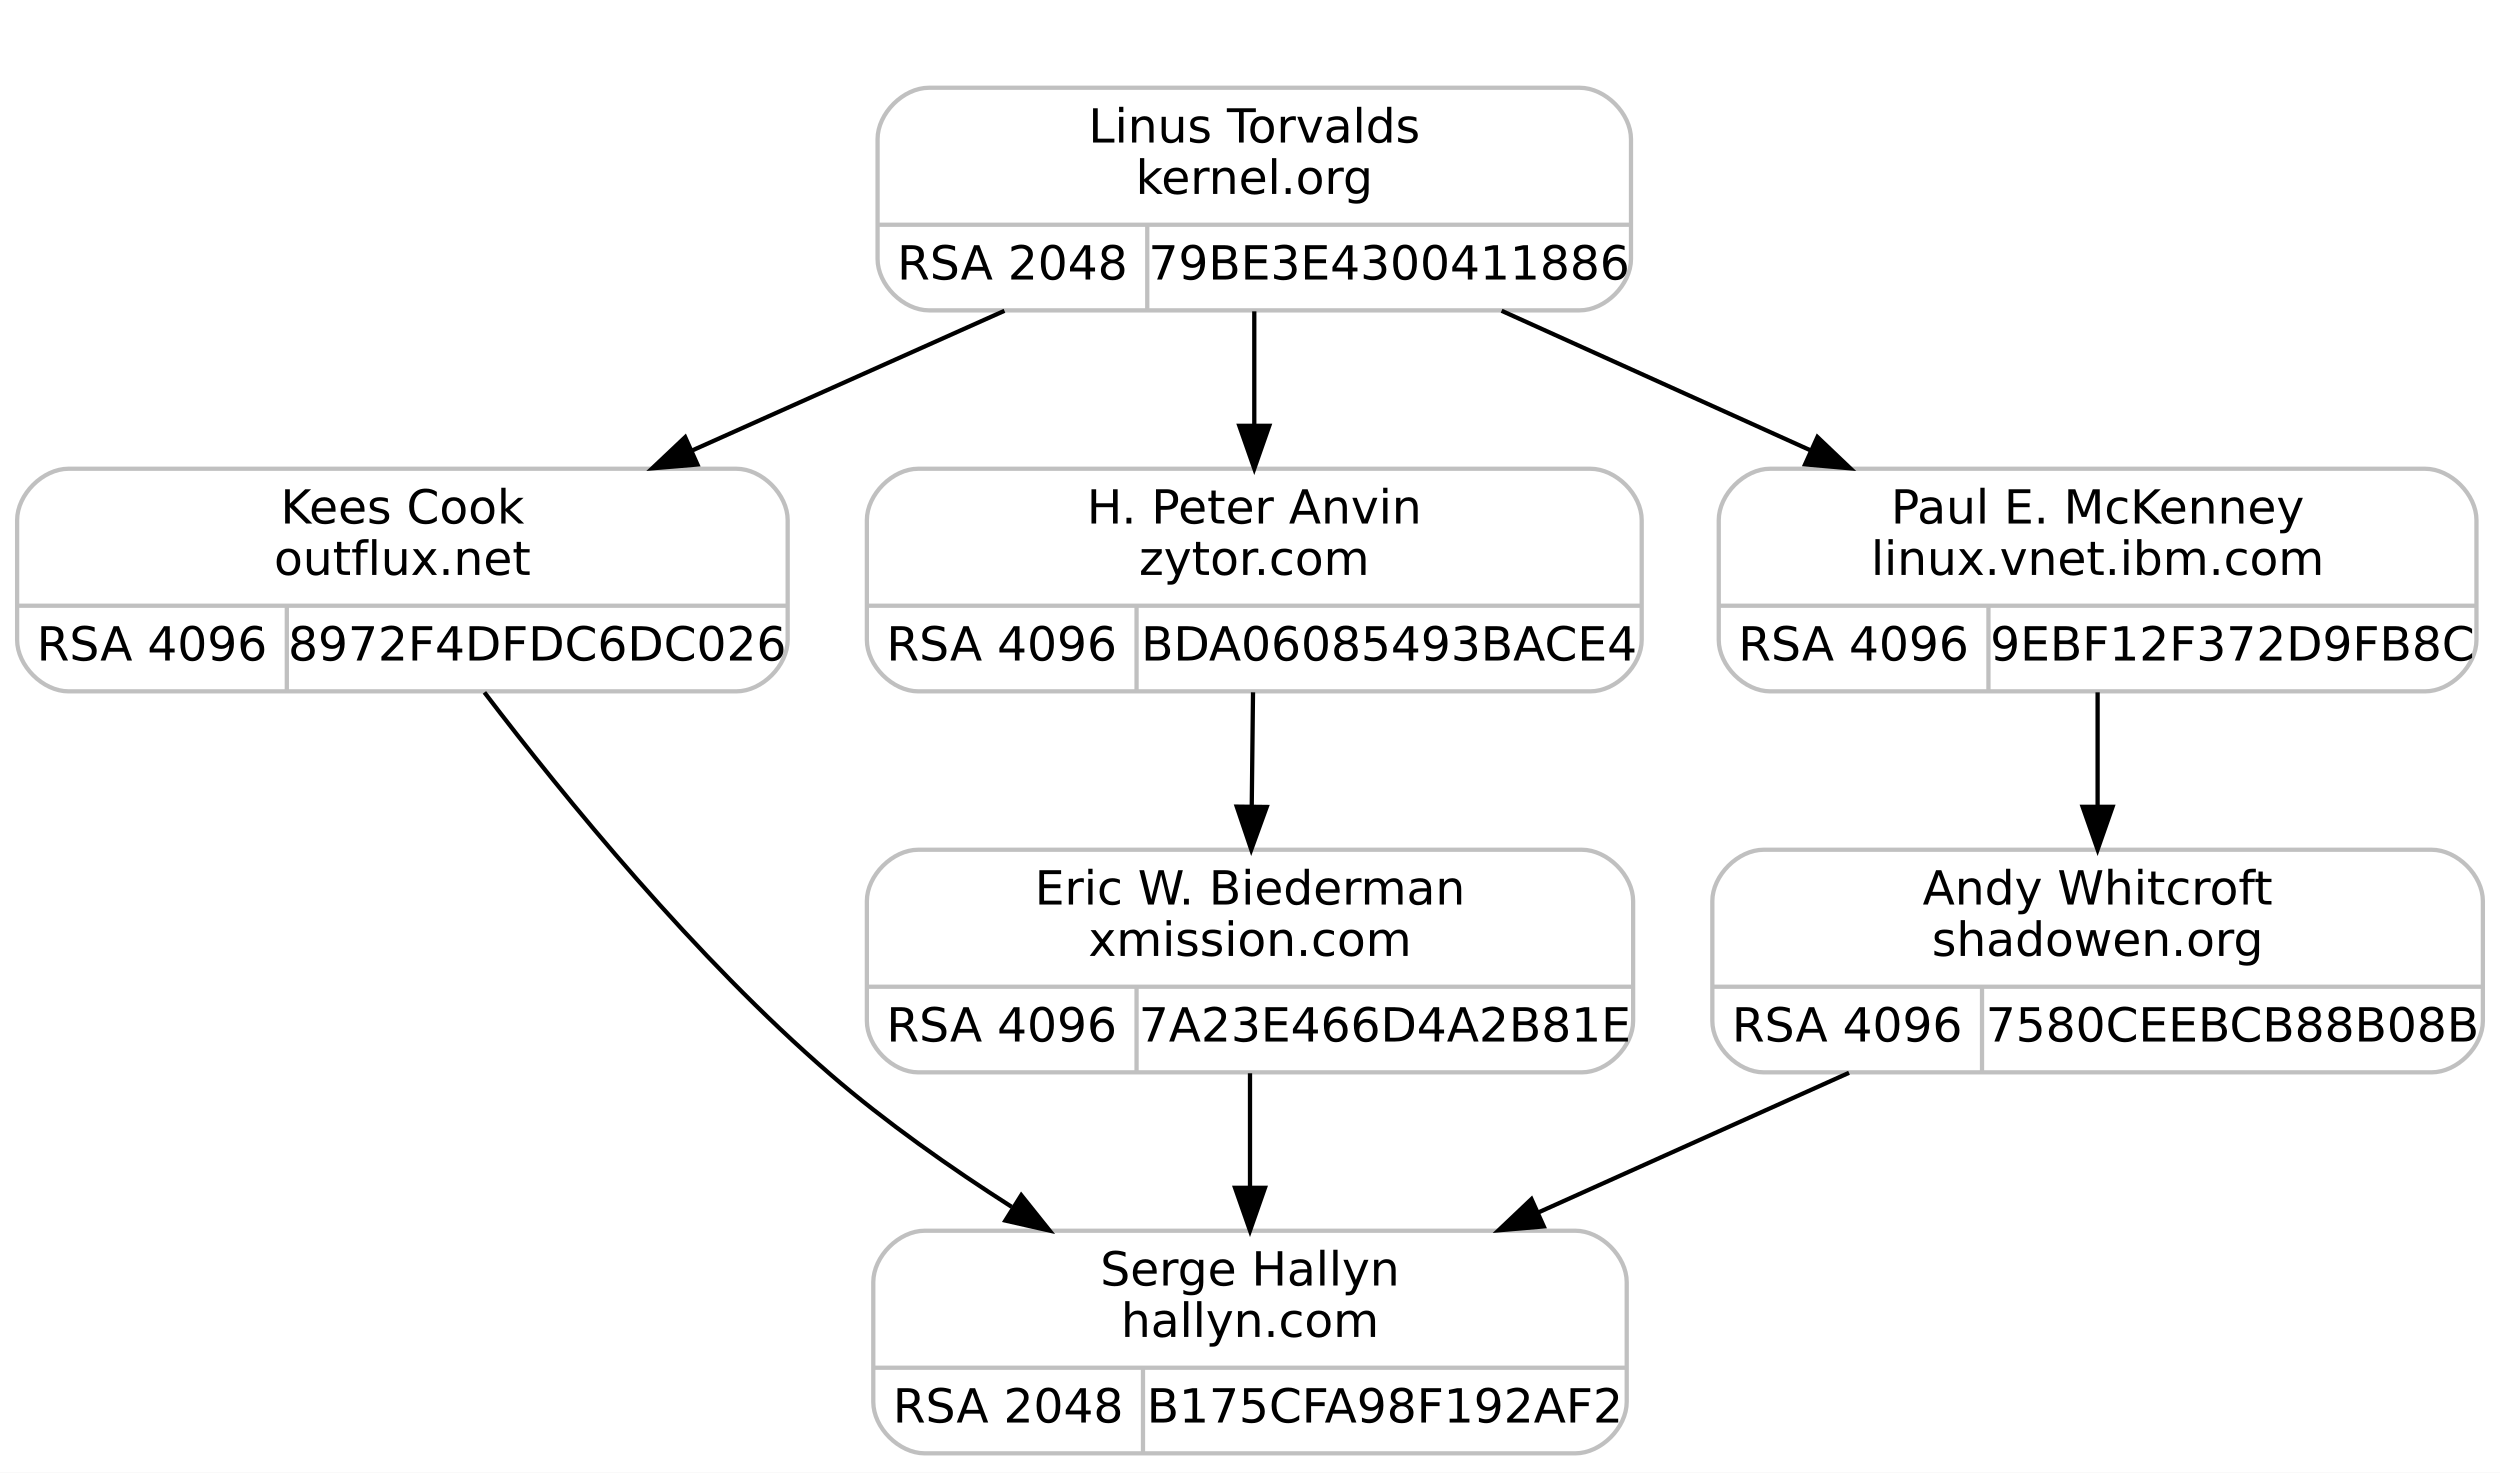
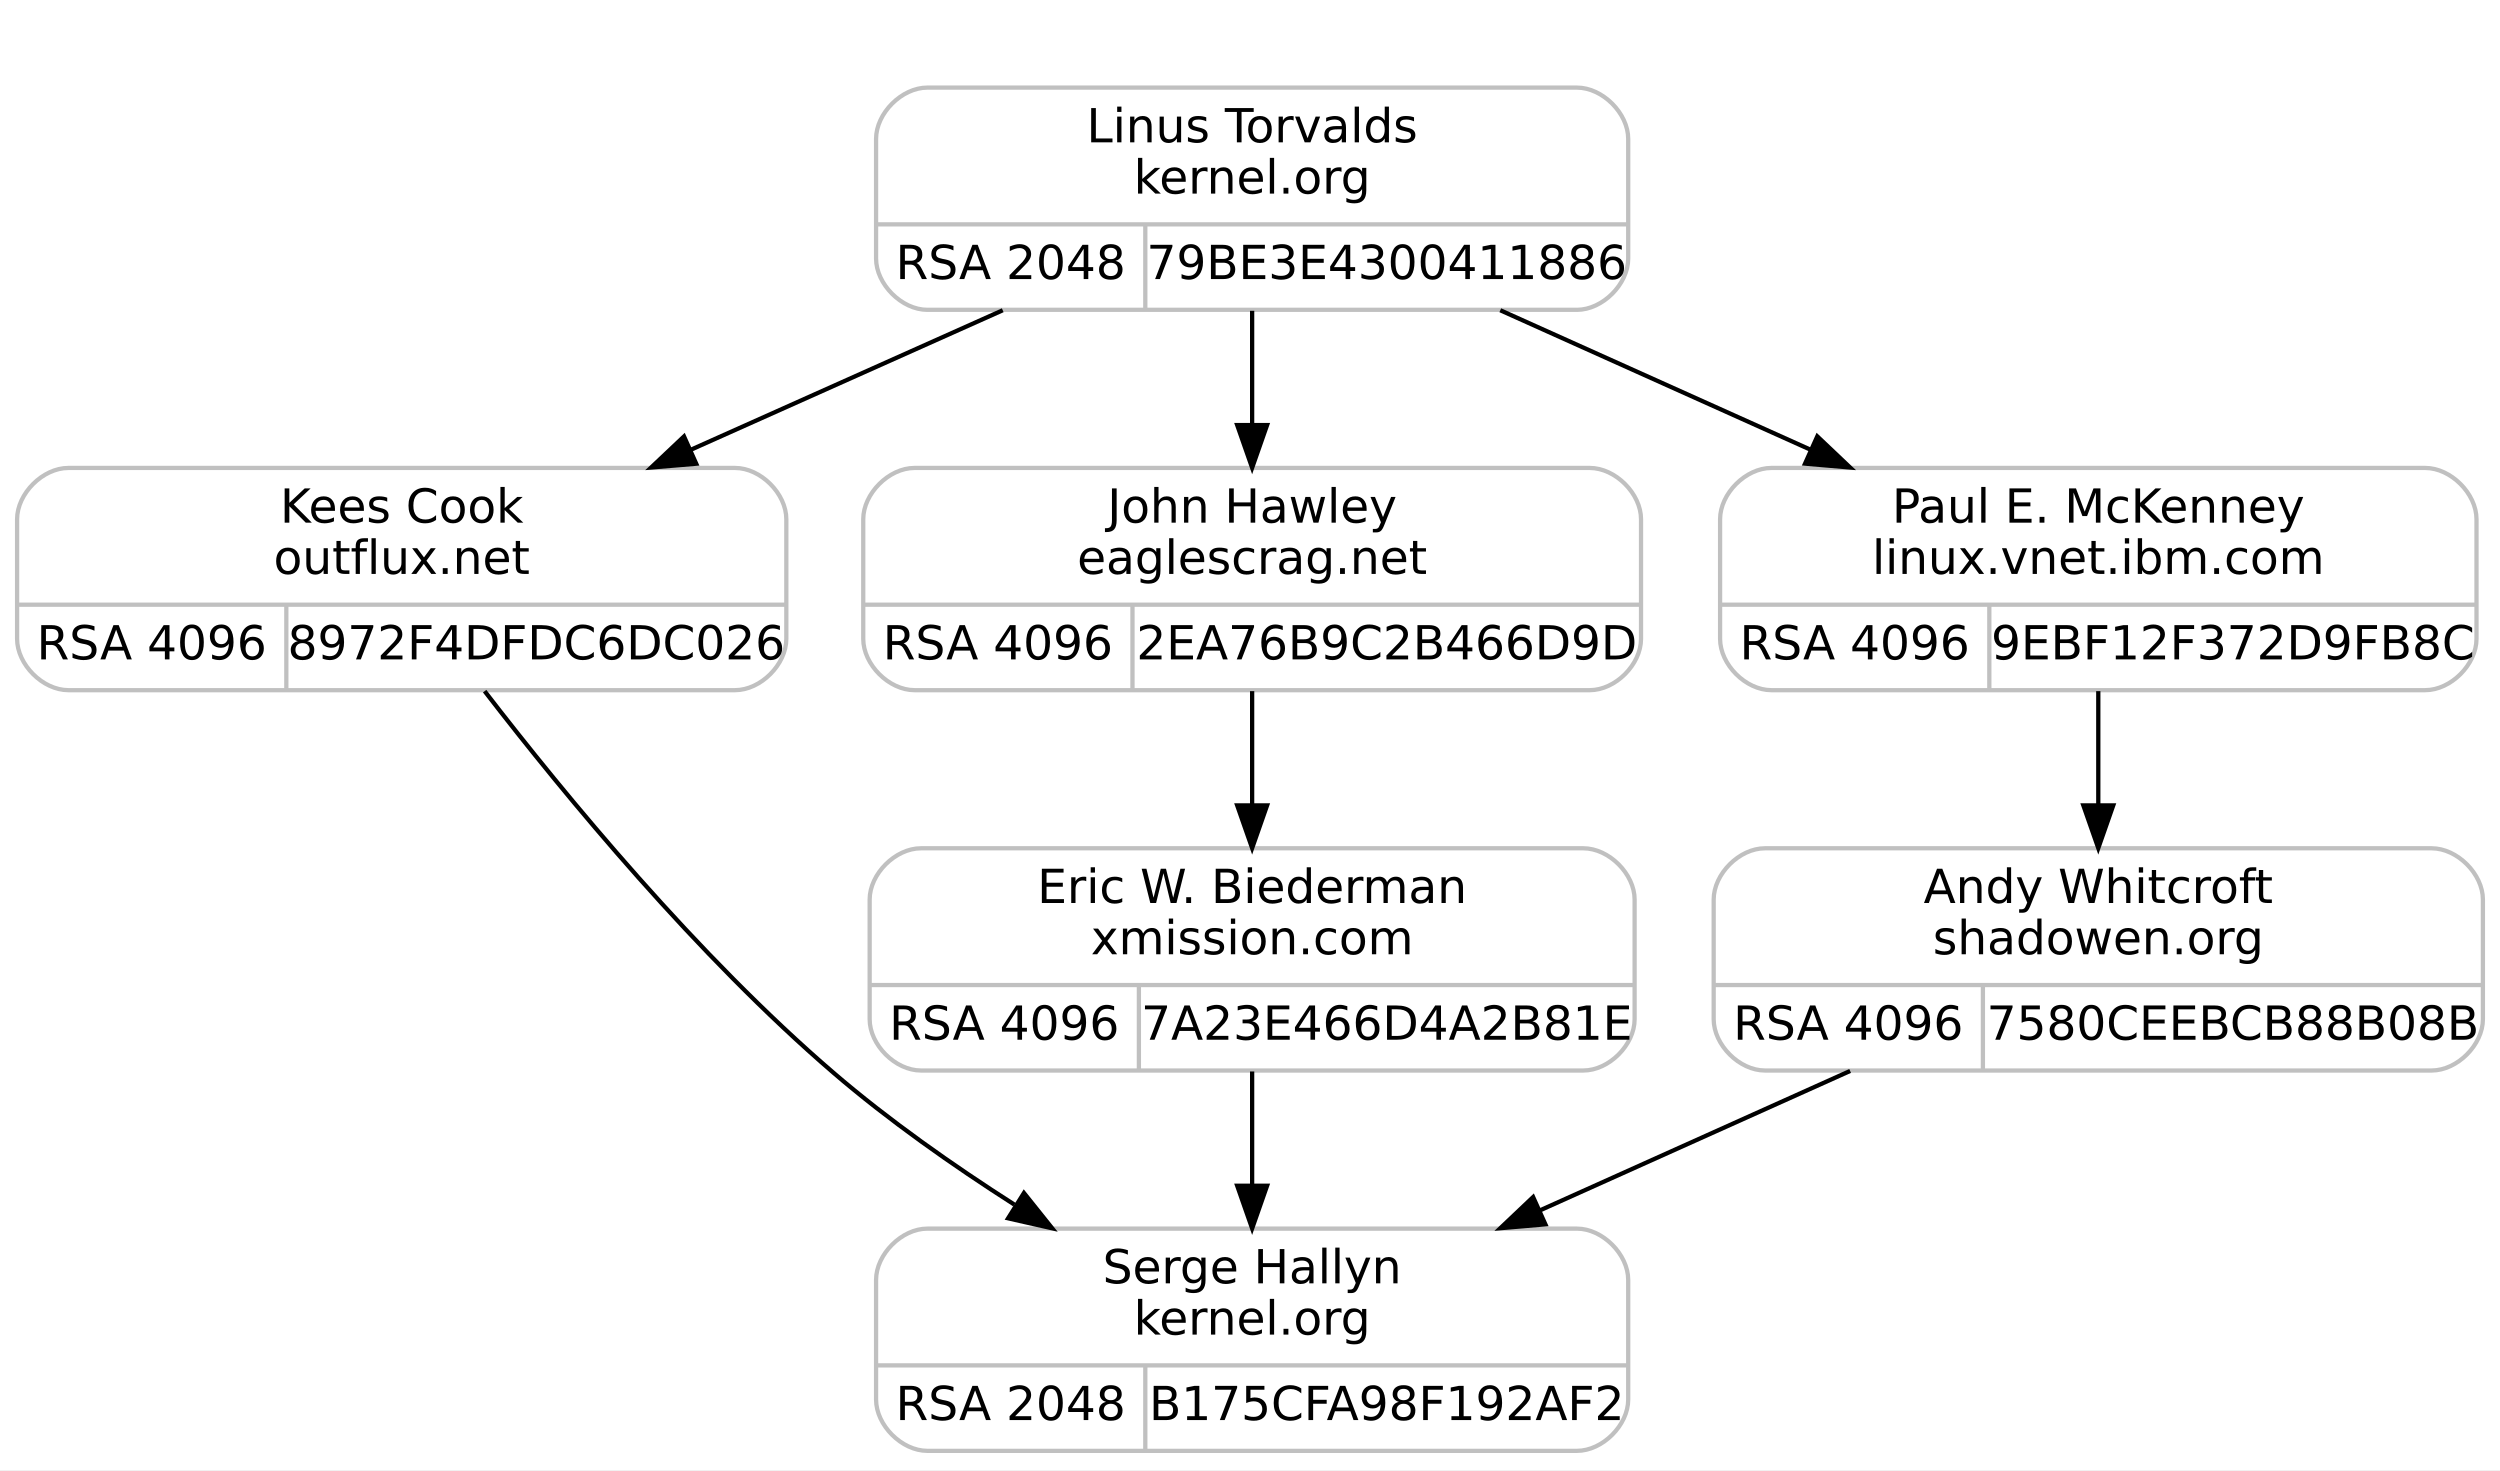
- <svg xmlns="http://www.w3.org/2000/svg" width="584pt" height="344pt" viewBox="0.00 0.00 584.00 344.00">
+ <svg xmlns="http://www.w3.org/2000/svg" width="585pt" height="344pt" viewBox="0.00 0.00 585.00 344.00">
  <g id="graph0" class="graph" transform="scale(1 1) rotate(0) translate(4 340)">
-     <polygon fill="#ffffff" stroke="transparent" points="-4,4 -4,-340 580,-340 580,4 -4,4" />
+     <polygon fill="#ffffff" stroke="transparent" points="-4,4 -4,-340 581,-340 581,4 -4,4" />
    <g id="clust1" class="cluster">
      <polygon fill="none" stroke="#ffffff" points="193,-259 193,-328 385,-328 385,-259 193,-259" />
    </g>
    <g id="node1" class="node">
      <path fill="none" stroke="#c0c0c0" d="M12,-178.5C12,-178.5 168,-178.5 168,-178.5 174,-178.5 180,-184.5 180,-190.5 180,-190.5 180,-218.5 180,-218.5 180,-224.5 174,-230.5 168,-230.5 168,-230.5 12,-230.5 12,-230.5 6,-230.5 0,-224.5 0,-218.5 0,-218.5 0,-190.5 0,-190.5 0,-184.5 6,-178.5 12,-178.5" />
      <text text-anchor="middle" x="90" y="-217.7" font-family="droid sans,dejavu sans,helvetica" font-size="11.00" fill="#000000">Kees Cook</text>
      <text text-anchor="middle" x="90" y="-205.7" font-family="droid sans,dejavu sans,helvetica" font-size="11.00" fill="#000000">outflux.net</text>
      <polyline fill="none" stroke="#c0c0c0" points="0,-198.5 180,-198.5 " />
      <text text-anchor="middle" x="31.5" y="-185.7" font-family="droid sans,dejavu sans,helvetica" font-size="11.00" fill="#000000">RSA 4096</text>
      <polyline fill="none" stroke="#c0c0c0" points="63,-178.5 63,-198.5 " />
      <text text-anchor="middle" x="121.5" y="-185.7" font-family="droid sans,dejavu sans,helvetica" font-size="11.00" fill="#000000">8972F4DFDC6DC026</text>
    </g>
    <g id="node3" class="node">
-       <path fill="none" stroke="#c0c0c0" d="M212,-.5C212,-.5 364,-.5 364,-.5 370,-.5 376,-6.5 376,-12.5 376,-12.5 376,-40.5 376,-40.5 376,-46.5 370,-52.5 364,-52.5 364,-52.5 212,-52.5 212,-52.5 206,-52.5 200,-46.5 200,-40.5 200,-40.5 200,-12.5 200,-12.5 200,-6.5 206,-.5 212,-.5" />
-       <text text-anchor="middle" x="288" y="-39.7" font-family="droid sans,dejavu sans,helvetica" font-size="11.00" fill="#000000">Serge Hallyn</text>
-       <text text-anchor="middle" x="288" y="-27.7" font-family="droid sans,dejavu sans,helvetica" font-size="11.00" fill="#000000">hallyn.com</text>
-       <polyline fill="none" stroke="#c0c0c0" points="200,-20.5 376,-20.5 " />
-       <text text-anchor="middle" x="231.5" y="-7.7" font-family="droid sans,dejavu sans,helvetica" font-size="11.00" fill="#000000">RSA 2048</text>
-       <polyline fill="none" stroke="#c0c0c0" points="263,-.5 263,-20.5 " />
-       <text text-anchor="middle" x="319.5" y="-7.7" font-family="droid sans,dejavu sans,helvetica" font-size="11.00" fill="#000000">B175CFA98F192AF2</text>
+       <path fill="none" stroke="#c0c0c0" d="M213,-.5C213,-.5 365,-.5 365,-.5 371,-.5 377,-6.5 377,-12.5 377,-12.5 377,-40.5 377,-40.5 377,-46.5 371,-52.5 365,-52.5 365,-52.5 213,-52.5 213,-52.5 207,-52.5 201,-46.5 201,-40.5 201,-40.5 201,-12.5 201,-12.5 201,-6.5 207,-.5 213,-.5" />
+       <text text-anchor="middle" x="289" y="-39.7" font-family="droid sans,dejavu sans,helvetica" font-size="11.00" fill="#000000">Serge Hallyn</text>
+       <text text-anchor="middle" x="289" y="-27.7" font-family="droid sans,dejavu sans,helvetica" font-size="11.00" fill="#000000">kernel.org</text>
+       <polyline fill="none" stroke="#c0c0c0" points="201,-20.5 377,-20.5 " />
+       <text text-anchor="middle" x="232.5" y="-7.7" font-family="droid sans,dejavu sans,helvetica" font-size="11.00" fill="#000000">RSA 2048</text>
+       <polyline fill="none" stroke="#c0c0c0" points="264,-.5 264,-20.5 " />
+       <text text-anchor="middle" x="320.5" y="-7.7" font-family="droid sans,dejavu sans,helvetica" font-size="11.00" fill="#000000">B175CFA98F192AF2</text>
    </g>
    <g id="edge2" class="edge">
-       <path fill="none" stroke="#000000" d="M109.16,-178.253C128.016,-153.495 158.487,-116.221 190,-89 202.899,-77.858 217.955,-67.264 232.341,-58.069" />
-       <polygon fill="#000000" stroke="#000000" points="234.566,-60.806 241.186,-52.533 230.852,-54.872 234.566,-60.806" />
+       <path fill="none" stroke="#000000" d="M109.402,-178.27C128.483,-153.525 159.285,-116.26 191,-89 203.927,-77.889 218.992,-67.306 233.378,-58.112" />
+       <polygon fill="#000000" stroke="#000000" points="235.603,-60.848 242.222,-52.575 231.889,-54.915 235.603,-60.848" />
    </g>
    <g id="node2" class="node">
      <path fill="none" stroke="#c0c0c0" d="M213,-267.5C213,-267.5 365,-267.5 365,-267.5 371,-267.5 377,-273.5 377,-279.5 377,-279.5 377,-307.5 377,-307.5 377,-313.5 371,-319.5 365,-319.5 365,-319.5 213,-319.5 213,-319.5 207,-319.5 201,-313.5 201,-307.5 201,-307.5 201,-279.5 201,-279.5 201,-273.5 207,-267.5 213,-267.5" />
      <text text-anchor="middle" x="289" y="-306.7" font-family="droid sans,dejavu sans,helvetica" font-size="11.00" fill="#000000">Linus Torvalds</text>
      <text text-anchor="middle" x="289" y="-294.7" font-family="droid sans,dejavu sans,helvetica" font-size="11.00" fill="#000000">kernel.org</text>
      <polyline fill="none" stroke="#c0c0c0" points="201,-287.5 377,-287.5 " />
      <text text-anchor="middle" x="232.5" y="-274.7" font-family="droid sans,dejavu sans,helvetica" font-size="11.00" fill="#000000">RSA 2048</text>
      <polyline fill="none" stroke="#c0c0c0" points="264,-267.5 264,-287.5 " />
      <text text-anchor="middle" x="320.5" y="-274.7" font-family="droid sans,dejavu sans,helvetica" font-size="11.00" fill="#000000">79BE3E4300411886</text>
    </g>
    <g id="edge1" class="edge">
      <path fill="none" stroke="#000000" d="M230.638,-267.398C207.756,-257.165 181.352,-245.356 157.645,-234.753" />
      <polygon fill="#000000" stroke="#000000" points="158.918,-231.489 148.361,-230.601 156.061,-237.879 158.918,-231.489" />
    </g>
    <g id="node4" class="node">
-       <path fill="none" stroke="#c0c0c0" d="M210.5,-178.5C210.5,-178.5 367.5,-178.5 367.5,-178.5 373.5,-178.5 379.5,-184.5 379.5,-190.5 379.5,-190.5 379.5,-218.5 379.5,-218.5 379.5,-224.5 373.5,-230.5 367.5,-230.5 367.5,-230.5 210.5,-230.5 210.5,-230.5 204.5,-230.5 198.5,-224.5 198.5,-218.5 198.5,-218.5 198.5,-190.5 198.5,-190.5 198.5,-184.5 204.5,-178.5 210.5,-178.5" />
-       <text text-anchor="middle" x="289" y="-217.7" font-family="droid sans,dejavu sans,helvetica" font-size="11.00" fill="#000000">H. Peter Anvin</text>
-       <text text-anchor="middle" x="289" y="-205.7" font-family="droid sans,dejavu sans,helvetica" font-size="11.00" fill="#000000">zytor.com</text>
-       <polyline fill="none" stroke="#c0c0c0" points="198.5,-198.5 379.5,-198.5 " />
-       <text text-anchor="middle" x="230" y="-185.7" font-family="droid sans,dejavu sans,helvetica" font-size="11.00" fill="#000000">RSA 4096</text>
-       <polyline fill="none" stroke="#c0c0c0" points="261.5,-178.5 261.5,-198.5 " />
-       <text text-anchor="middle" x="320.5" y="-185.7" font-family="droid sans,dejavu sans,helvetica" font-size="11.00" fill="#000000">BDA06085493BACE4</text>
+       <path fill="none" stroke="#c0c0c0" d="M210,-178.5C210,-178.5 368,-178.5 368,-178.5 374,-178.5 380,-184.5 380,-190.5 380,-190.5 380,-218.5 380,-218.5 380,-224.5 374,-230.5 368,-230.5 368,-230.5 210,-230.5 210,-230.5 204,-230.5 198,-224.5 198,-218.5 198,-218.5 198,-190.5 198,-190.5 198,-184.5 204,-178.5 210,-178.5" />
+       <text text-anchor="middle" x="289" y="-217.7" font-family="droid sans,dejavu sans,helvetica" font-size="11.00" fill="#000000">John Hawley</text>
+       <text text-anchor="middle" x="289" y="-205.7" font-family="droid sans,dejavu sans,helvetica" font-size="11.00" fill="#000000">eaglescrag.net</text>
+       <polyline fill="none" stroke="#c0c0c0" points="198,-198.5 380,-198.5 " />
+       <text text-anchor="middle" x="229.5" y="-185.7" font-family="droid sans,dejavu sans,helvetica" font-size="11.00" fill="#000000">RSA 4096</text>
+       <polyline fill="none" stroke="#c0c0c0" points="261,-178.5 261,-198.5 " />
+       <text text-anchor="middle" x="320.5" y="-185.7" font-family="droid sans,dejavu sans,helvetica" font-size="11.00" fill="#000000">2EA76B9C2B466D9D</text>
    </g>
    <g id="edge3" class="edge">
      <path fill="none" stroke="#000000" d="M289,-267.278C289,-258.95 289,-249.587 289,-240.684" />
      <polygon fill="#000000" stroke="#000000" points="292.5,-240.534 289,-230.534 285.5,-240.534 292.5,-240.534" />
    </g>
    <g id="node6" class="node">
-       <path fill="none" stroke="#c0c0c0" d="M409.5,-178.5C409.5,-178.5 562.5,-178.5 562.5,-178.5 568.5,-178.5 574.5,-184.5 574.5,-190.5 574.5,-190.5 574.5,-218.5 574.5,-218.5 574.5,-224.5 568.5,-230.5 562.5,-230.5 562.5,-230.5 409.5,-230.5 409.5,-230.5 403.5,-230.5 397.5,-224.5 397.5,-218.5 397.5,-218.5 397.5,-190.5 397.5,-190.5 397.5,-184.5 403.5,-178.5 409.5,-178.5" />
-       <text text-anchor="middle" x="486" y="-217.7" font-family="droid sans,dejavu sans,helvetica" font-size="11.00" fill="#000000">Paul E. McKenney</text>
-       <text text-anchor="middle" x="486" y="-205.7" font-family="droid sans,dejavu sans,helvetica" font-size="11.00" fill="#000000">linux.vnet.ibm.com</text>
-       <polyline fill="none" stroke="#c0c0c0" points="397.5,-198.5 574.5,-198.5 " />
-       <text text-anchor="middle" x="429" y="-185.7" font-family="droid sans,dejavu sans,helvetica" font-size="11.00" fill="#000000">RSA 4096</text>
-       <polyline fill="none" stroke="#c0c0c0" points="460.5,-178.5 460.5,-198.5 " />
-       <text text-anchor="middle" x="517.5" y="-185.7" font-family="droid sans,dejavu sans,helvetica" font-size="11.00" fill="#000000">9EBF12F372D9FB8C</text>
+       <path fill="none" stroke="#c0c0c0" d="M410.5,-178.5C410.5,-178.5 563.5,-178.5 563.5,-178.5 569.5,-178.5 575.5,-184.5 575.5,-190.5 575.5,-190.5 575.5,-218.5 575.5,-218.5 575.5,-224.5 569.5,-230.5 563.5,-230.5 563.5,-230.5 410.5,-230.5 410.5,-230.5 404.5,-230.5 398.5,-224.5 398.5,-218.5 398.5,-218.5 398.5,-190.5 398.5,-190.5 398.5,-184.5 404.5,-178.5 410.5,-178.5" />
+       <text text-anchor="middle" x="487" y="-217.7" font-family="droid sans,dejavu sans,helvetica" font-size="11.00" fill="#000000">Paul E. McKenney</text>
+       <text text-anchor="middle" x="487" y="-205.7" font-family="droid sans,dejavu sans,helvetica" font-size="11.00" fill="#000000">linux.vnet.ibm.com</text>
+       <polyline fill="none" stroke="#c0c0c0" points="398.5,-198.5 575.5,-198.5 " />
+       <text text-anchor="middle" x="430" y="-185.7" font-family="droid sans,dejavu sans,helvetica" font-size="11.00" fill="#000000">RSA 4096</text>
+       <polyline fill="none" stroke="#c0c0c0" points="461.5,-178.5 461.5,-198.5 " />
+       <text text-anchor="middle" x="518.5" y="-185.7" font-family="droid sans,dejavu sans,helvetica" font-size="11.00" fill="#000000">9EBF12F372D9FB8C</text>
    </g>
    <g id="edge6" class="edge">
-       <path fill="none" stroke="#000000" d="M346.775,-267.398C369.427,-257.165 395.566,-245.356 419.035,-234.753" />
-       <polygon fill="#000000" stroke="#000000" points="420.553,-237.908 428.226,-230.601 417.671,-231.529 420.553,-237.908" />
+       <path fill="none" stroke="#000000" d="M347.069,-267.398C369.835,-257.165 396.107,-245.356 419.695,-234.753" />
+       <polygon fill="#000000" stroke="#000000" points="421.246,-237.893 428.932,-230.601 418.377,-231.509 421.246,-237.893" />
    </g>
    <g id="node5" class="node">
-       <path fill="none" stroke="#c0c0c0" d="M210.5,-89.5C210.5,-89.5 365.5,-89.5 365.5,-89.5 371.5,-89.5 377.5,-95.5 377.5,-101.5 377.5,-101.5 377.5,-129.5 377.5,-129.5 377.5,-135.5 371.5,-141.5 365.5,-141.5 365.5,-141.5 210.5,-141.5 210.5,-141.5 204.5,-141.5 198.5,-135.5 198.5,-129.5 198.5,-129.5 198.5,-101.5 198.5,-101.5 198.5,-95.5 204.5,-89.5 210.5,-89.5" />
-       <text text-anchor="middle" x="288" y="-128.7" font-family="droid sans,dejavu sans,helvetica" font-size="11.00" fill="#000000">Eric W. Biederman</text>
-       <text text-anchor="middle" x="288" y="-116.7" font-family="droid sans,dejavu sans,helvetica" font-size="11.00" fill="#000000">xmission.com</text>
-       <polyline fill="none" stroke="#c0c0c0" points="198.5,-109.5 377.5,-109.5 " />
-       <text text-anchor="middle" x="230" y="-96.7" font-family="droid sans,dejavu sans,helvetica" font-size="11.00" fill="#000000">RSA 4096</text>
-       <polyline fill="none" stroke="#c0c0c0" points="261.5,-89.5 261.5,-109.5 " />
-       <text text-anchor="middle" x="319.5" y="-96.7" font-family="droid sans,dejavu sans,helvetica" font-size="11.00" fill="#000000">7A23E466D4A2B81E</text>
+       <path fill="none" stroke="#c0c0c0" d="M211.5,-89.5C211.5,-89.5 366.5,-89.5 366.5,-89.5 372.5,-89.5 378.5,-95.5 378.5,-101.5 378.5,-101.5 378.5,-129.5 378.5,-129.5 378.5,-135.5 372.5,-141.5 366.5,-141.5 366.5,-141.5 211.5,-141.5 211.5,-141.5 205.5,-141.5 199.5,-135.5 199.5,-129.5 199.5,-129.5 199.5,-101.5 199.5,-101.5 199.5,-95.5 205.5,-89.5 211.5,-89.5" />
+       <text text-anchor="middle" x="289" y="-128.7" font-family="droid sans,dejavu sans,helvetica" font-size="11.00" fill="#000000">Eric W. Biederman</text>
+       <text text-anchor="middle" x="289" y="-116.7" font-family="droid sans,dejavu sans,helvetica" font-size="11.00" fill="#000000">xmission.com</text>
+       <polyline fill="none" stroke="#c0c0c0" points="199.5,-109.5 378.5,-109.5 " />
+       <text text-anchor="middle" x="231" y="-96.7" font-family="droid sans,dejavu sans,helvetica" font-size="11.00" fill="#000000">RSA 4096</text>
+       <polyline fill="none" stroke="#c0c0c0" points="262.5,-89.5 262.5,-109.5 " />
+       <text text-anchor="middle" x="320.5" y="-96.7" font-family="droid sans,dejavu sans,helvetica" font-size="11.00" fill="#000000">7A23E466D4A2B81E</text>
    </g>
    <g id="edge4" class="edge">
-       <path fill="none" stroke="#000000" d="M288.705,-178.278C288.612,-169.95 288.507,-160.587 288.407,-151.684" />
-       <polygon fill="#000000" stroke="#000000" points="291.905,-151.494 288.293,-141.534 284.905,-151.573 291.905,-151.494" />
+       <path fill="none" stroke="#000000" d="M289,-178.278C289,-169.95 289,-160.587 289,-151.684" />
+       <polygon fill="#000000" stroke="#000000" points="292.5,-151.534 289,-141.534 285.5,-151.534 292.5,-151.534" />
    </g>
    <g id="edge5" class="edge">
-       <path fill="none" stroke="#000000" d="M288,-89.278C288,-80.95 288,-71.587 288,-62.684" />
-       <polygon fill="#000000" stroke="#000000" points="291.5,-62.534 288,-52.534 284.5,-62.534 291.5,-62.534" />
+       <path fill="none" stroke="#000000" d="M289,-89.278C289,-80.95 289,-71.587 289,-62.684" />
+       <polygon fill="#000000" stroke="#000000" points="292.5,-62.534 289,-52.534 285.5,-62.534 292.5,-62.534" />
    </g>
    <g id="node7" class="node">
-       <path fill="none" stroke="#c0c0c0" d="M408,-89.5C408,-89.5 564,-89.5 564,-89.5 570,-89.5 576,-95.5 576,-101.5 576,-101.5 576,-129.5 576,-129.5 576,-135.5 570,-141.5 564,-141.5 564,-141.5 408,-141.5 408,-141.5 402,-141.5 396,-135.5 396,-129.5 396,-129.5 396,-101.5 396,-101.5 396,-95.5 402,-89.5 408,-89.5" />
-       <text text-anchor="middle" x="486" y="-128.7" font-family="droid sans,dejavu sans,helvetica" font-size="11.00" fill="#000000">Andy Whitcroft</text>
-       <text text-anchor="middle" x="486" y="-116.7" font-family="droid sans,dejavu sans,helvetica" font-size="11.00" fill="#000000">shadowen.org</text>
-       <polyline fill="none" stroke="#c0c0c0" points="396,-109.5 576,-109.5 " />
-       <text text-anchor="middle" x="427.5" y="-96.7" font-family="droid sans,dejavu sans,helvetica" font-size="11.00" fill="#000000">RSA 4096</text>
-       <polyline fill="none" stroke="#c0c0c0" points="459,-89.5 459,-109.5 " />
-       <text text-anchor="middle" x="517.5" y="-96.7" font-family="droid sans,dejavu sans,helvetica" font-size="11.00" fill="#000000">7580CEEBCB88B08B</text>
+       <path fill="none" stroke="#c0c0c0" d="M409,-89.5C409,-89.5 565,-89.5 565,-89.5 571,-89.5 577,-95.5 577,-101.5 577,-101.5 577,-129.5 577,-129.5 577,-135.5 571,-141.5 565,-141.5 565,-141.5 409,-141.5 409,-141.5 403,-141.5 397,-135.5 397,-129.5 397,-129.5 397,-101.5 397,-101.5 397,-95.5 403,-89.5 409,-89.5" />
+       <text text-anchor="middle" x="487" y="-128.7" font-family="droid sans,dejavu sans,helvetica" font-size="11.00" fill="#000000">Andy Whitcroft</text>
+       <text text-anchor="middle" x="487" y="-116.7" font-family="droid sans,dejavu sans,helvetica" font-size="11.00" fill="#000000">shadowen.org</text>
+       <polyline fill="none" stroke="#c0c0c0" points="397,-109.5 577,-109.5 " />
+       <text text-anchor="middle" x="428.5" y="-96.7" font-family="droid sans,dejavu sans,helvetica" font-size="11.00" fill="#000000">RSA 4096</text>
+       <polyline fill="none" stroke="#c0c0c0" points="460,-89.5 460,-109.5 " />
+       <text text-anchor="middle" x="518.5" y="-96.7" font-family="droid sans,dejavu sans,helvetica" font-size="11.00" fill="#000000">7580CEEBCB88B08B</text>
    </g>
    <g id="edge7" class="edge">
-       <path fill="none" stroke="#000000" d="M486,-178.278C486,-169.95 486,-160.587 486,-151.684" />
-       <polygon fill="#000000" stroke="#000000" points="489.5,-151.534 486,-141.534 482.5,-151.534 489.5,-151.534" />
+       <path fill="none" stroke="#000000" d="M487,-178.278C487,-169.95 487,-160.587 487,-151.684" />
+       <polygon fill="#000000" stroke="#000000" points="490.5,-151.534 487,-141.534 483.5,-151.534 490.5,-151.534" />
    </g>
    <g id="edge8" class="edge">
-       <path fill="none" stroke="#000000" d="M427.931,-89.398C405.165,-79.165 378.893,-67.356 355.305,-56.753" />
-       <polygon fill="#000000" stroke="#000000" points="356.623,-53.509 346.068,-52.601 353.754,-59.893 356.623,-53.509" />
+       <path fill="none" stroke="#000000" d="M428.931,-89.398C406.165,-79.165 379.893,-67.356 356.305,-56.753" />
+       <polygon fill="#000000" stroke="#000000" points="357.623,-53.509 347.068,-52.601 354.754,-59.893 357.623,-53.509" />
    </g>
  </g>
</svg>
